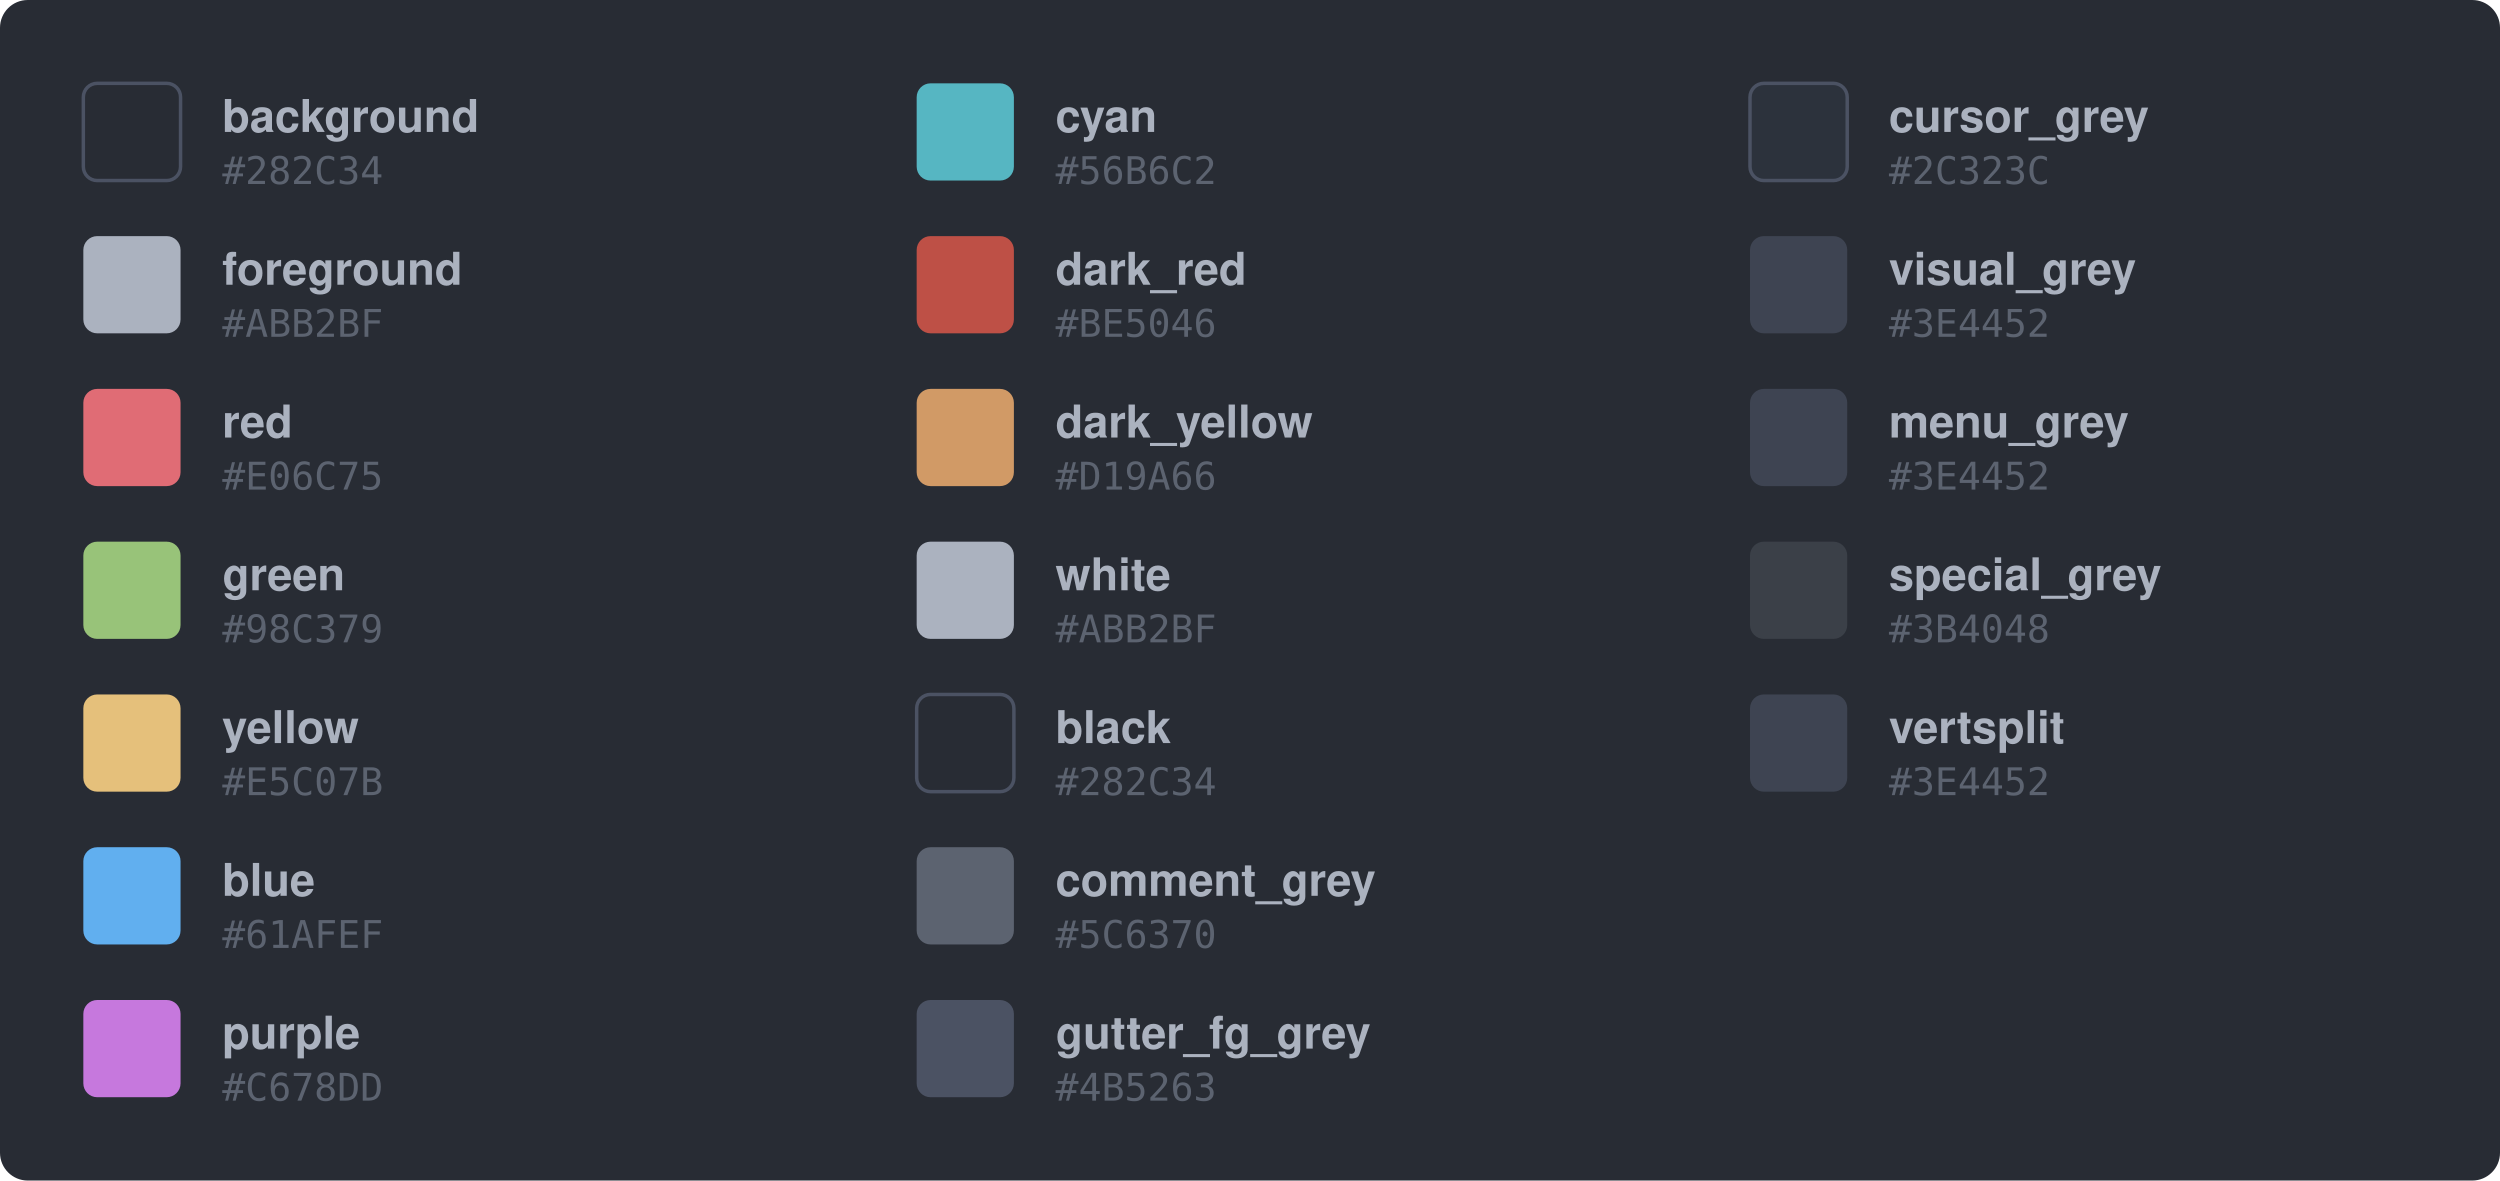
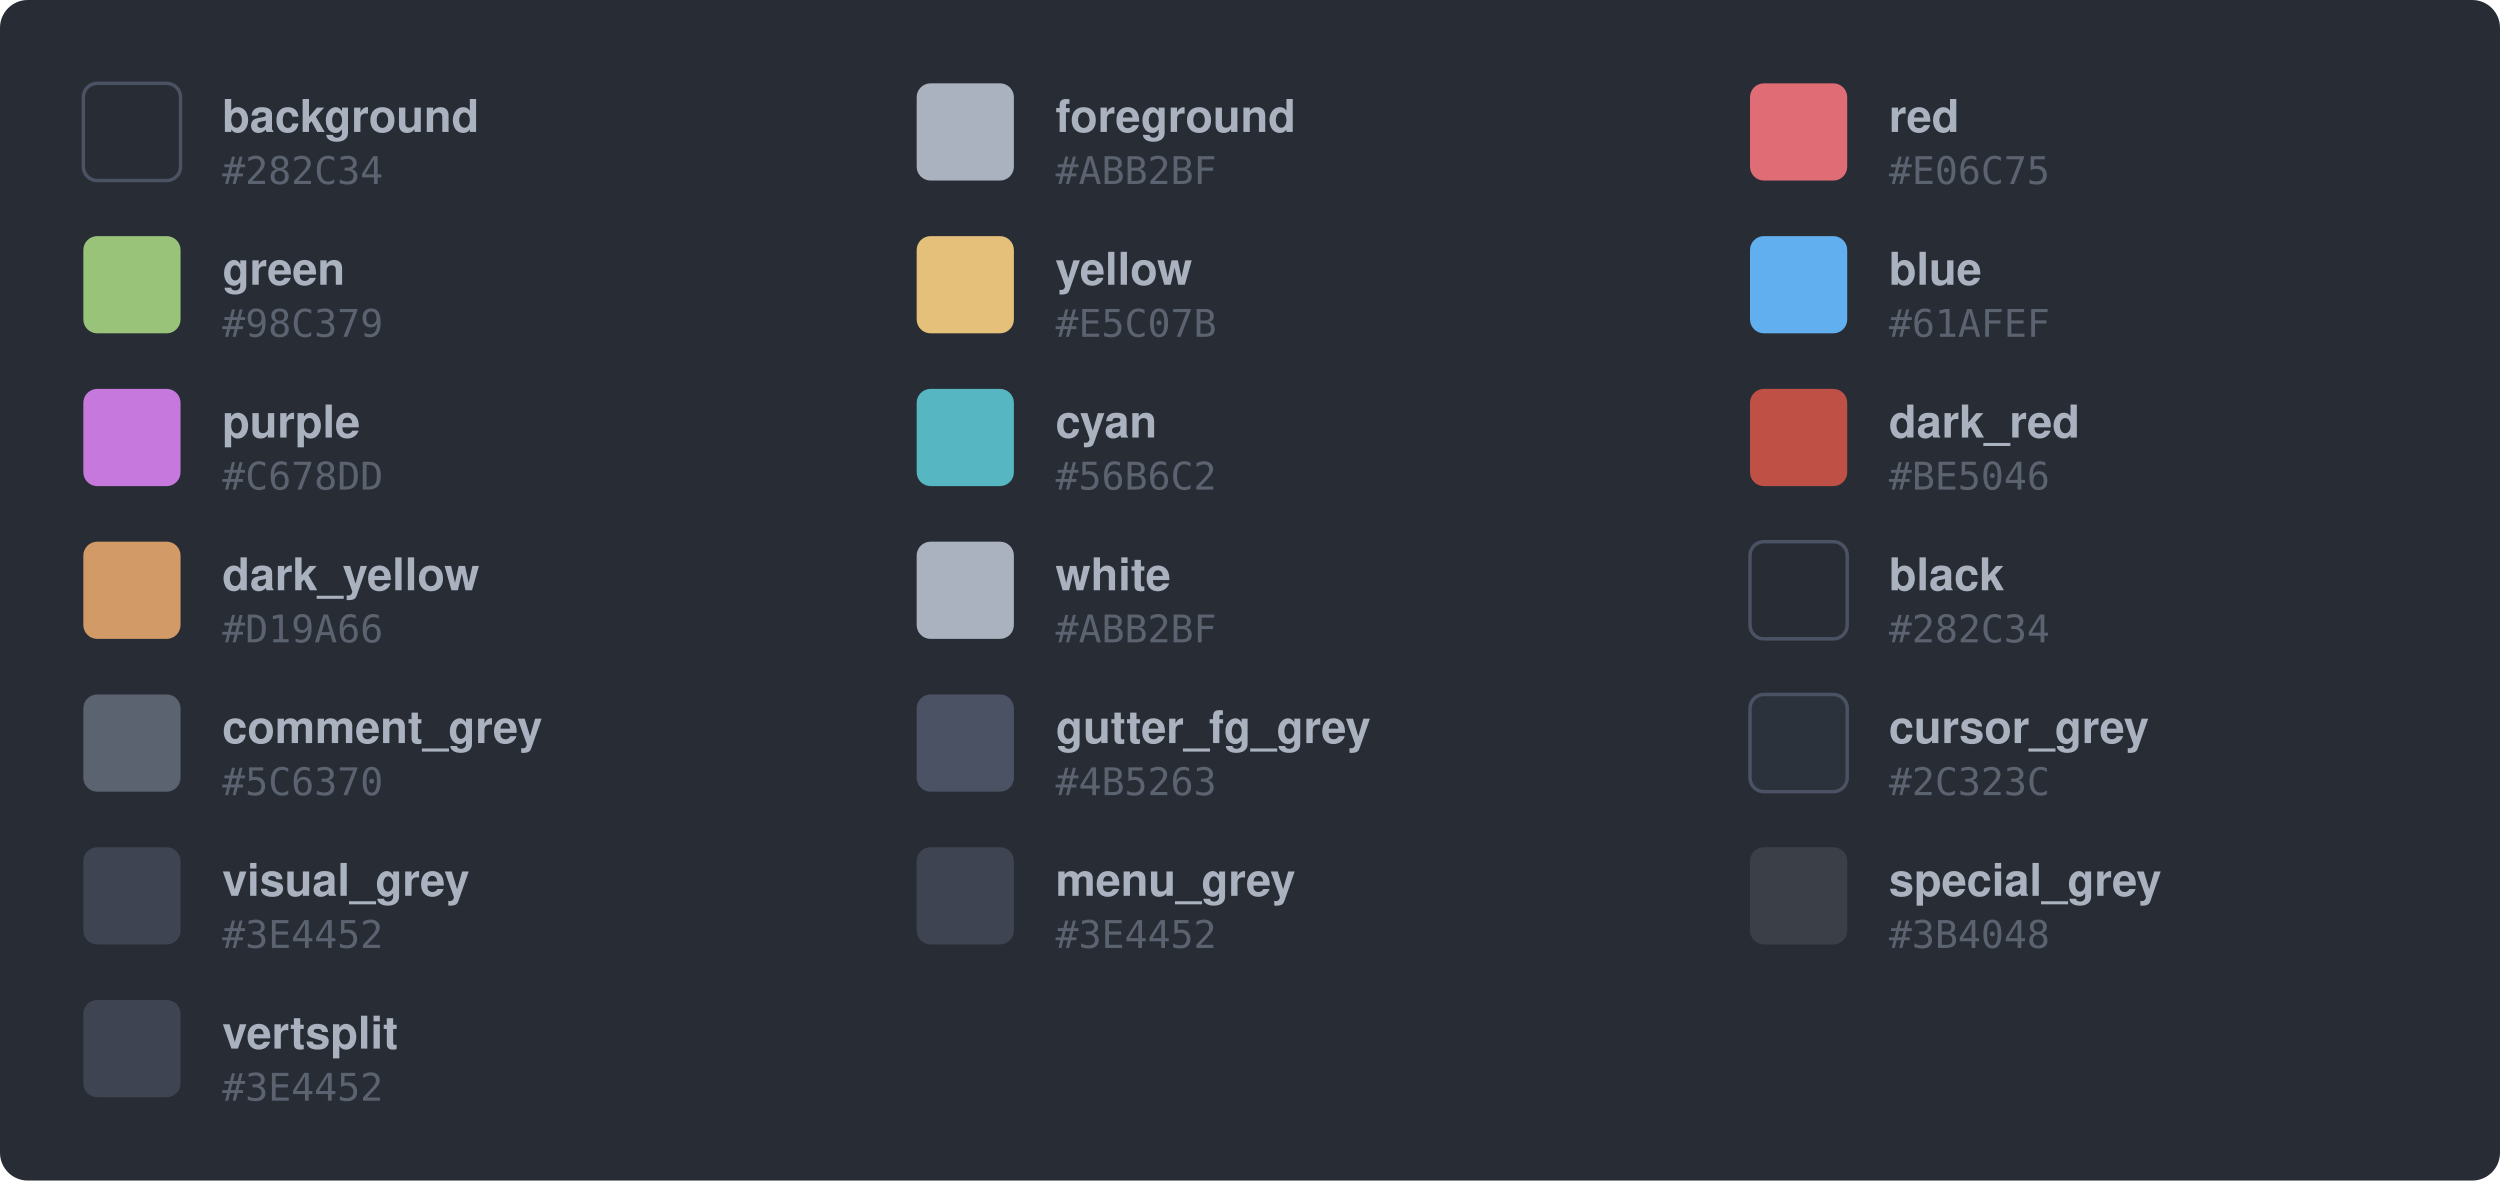
<svg xmlns="http://www.w3.org/2000/svg" width="720" height="340" viewBox="0 0 720 340" font-family="-apple-system, BlinkMacSystemFont, 'Segoe UI', Helvetica, Arial, sans-serif">
  <rect x="0" y="0" width="720" height="340" rx="8" fill="#282C34" />
  <g transform="translate(24, 24)">
    <rect x="0" y="0" width="28" height="28" rx="4" fill="#282C34" stroke="#4B5263" stroke-width="1" />
    <text x="40" y="14" fill="#ABB2BF" font-size="13" font-weight="600">background</text>
    <text x="40" y="29" fill="#5C6370" font-size="11" font-family="monospace">#282C34</text>
-     <rect x="0" y="44" width="28" height="28" rx="4" fill="#ABB2BF" />
-     <text x="40" y="58" fill="#ABB2BF" font-size="13" font-weight="600">foreground</text>
-     <text x="40" y="73" fill="#5C6370" font-size="11" font-family="monospace">#ABB2BF</text>
-     <rect x="0" y="88" width="28" height="28" rx="4" fill="#E06C75" />
-     <text x="40" y="102" fill="#ABB2BF" font-size="13" font-weight="600">red</text>
-     <text x="40" y="117" fill="#5C6370" font-size="11" font-family="monospace">#E06C75</text>
-     <rect x="0" y="132" width="28" height="28" rx="4" fill="#98C379" />
-     <text x="40" y="146" fill="#ABB2BF" font-size="13" font-weight="600">green</text>
-     <text x="40" y="161" fill="#5C6370" font-size="11" font-family="monospace">#98C379</text>
-     <rect x="0" y="176" width="28" height="28" rx="4" fill="#E5C07B" />
-     <text x="40" y="190" fill="#ABB2BF" font-size="13" font-weight="600">yellow</text>
-     <text x="40" y="205" fill="#5C6370" font-size="11" font-family="monospace">#E5C07B</text>
-     <rect x="0" y="220" width="28" height="28" rx="4" fill="#61AFEF" />
-     <text x="40" y="234" fill="#ABB2BF" font-size="13" font-weight="600">blue</text>
-     <text x="40" y="249" fill="#5C6370" font-size="11" font-family="monospace">#61AFEF</text>
-     <rect x="0" y="264" width="28" height="28" rx="4" fill="#C678DD" />
-     <text x="40" y="278" fill="#ABB2BF" font-size="13" font-weight="600">purple</text>
-     <text x="40" y="293" fill="#5C6370" font-size="11" font-family="monospace">#C678DD</text>
  </g>
  <g transform="translate(264, 24)">
+     <rect x="0" y="0" width="28" height="28" rx="4" fill="#ABB2BF" />
+     <text x="40" y="14" fill="#ABB2BF" font-size="13" font-weight="600">foreground</text>
+     <text x="40" y="29" fill="#5C6370" font-size="11" font-family="monospace">#ABB2BF</text>
+   </g>
+   <g transform="translate(504, 24)">
+     <rect x="0" y="0" width="28" height="28" rx="4" fill="#E06C75" />
+     <text x="40" y="14" fill="#ABB2BF" font-size="13" font-weight="600">red</text>
+     <text x="40" y="29" fill="#5C6370" font-size="11" font-family="monospace">#E06C75</text>
+   </g>
+   <g transform="translate(24, 68)">
+     <rect x="0" y="0" width="28" height="28" rx="4" fill="#98C379" />
+     <text x="40" y="14" fill="#ABB2BF" font-size="13" font-weight="600">green</text>
+     <text x="40" y="29" fill="#5C6370" font-size="11" font-family="monospace">#98C379</text>
+   </g>
+   <g transform="translate(264, 68)">
+     <rect x="0" y="0" width="28" height="28" rx="4" fill="#E5C07B" />
+     <text x="40" y="14" fill="#ABB2BF" font-size="13" font-weight="600">yellow</text>
+     <text x="40" y="29" fill="#5C6370" font-size="11" font-family="monospace">#E5C07B</text>
+   </g>
+   <g transform="translate(504, 68)">
+     <rect x="0" y="0" width="28" height="28" rx="4" fill="#61AFEF" />
+     <text x="40" y="14" fill="#ABB2BF" font-size="13" font-weight="600">blue</text>
+     <text x="40" y="29" fill="#5C6370" font-size="11" font-family="monospace">#61AFEF</text>
+   </g>
+   <g transform="translate(24, 112)">
+     <rect x="0" y="0" width="28" height="28" rx="4" fill="#C678DD" />
+     <text x="40" y="14" fill="#ABB2BF" font-size="13" font-weight="600">purple</text>
+     <text x="40" y="29" fill="#5C6370" font-size="11" font-family="monospace">#C678DD</text>
+   </g>
+   <g transform="translate(264, 112)">
    <rect x="0" y="0" width="28" height="28" rx="4" fill="#56B6C2" />
    <text x="40" y="14" fill="#ABB2BF" font-size="13" font-weight="600">cyan</text>
    <text x="40" y="29" fill="#5C6370" font-size="11" font-family="monospace">#56B6C2</text>
-     <rect x="0" y="44" width="28" height="28" rx="4" fill="#BE5046" />
-     <text x="40" y="58" fill="#ABB2BF" font-size="13" font-weight="600">dark_red</text>
-     <text x="40" y="73" fill="#5C6370" font-size="11" font-family="monospace">#BE5046</text>
-     <rect x="0" y="88" width="28" height="28" rx="4" fill="#D19A66" />
-     <text x="40" y="102" fill="#ABB2BF" font-size="13" font-weight="600">dark_yellow</text>
-     <text x="40" y="117" fill="#5C6370" font-size="11" font-family="monospace">#D19A66</text>
-     <rect x="0" y="132" width="28" height="28" rx="4" fill="#ABB2BF" />
-     <text x="40" y="146" fill="#ABB2BF" font-size="13" font-weight="600">white</text>
-     <text x="40" y="161" fill="#5C6370" font-size="11" font-family="monospace">#ABB2BF</text>
-     <rect x="0" y="176" width="28" height="28" rx="4" fill="#282C34" stroke="#4B5263" stroke-width="1" />
-     <text x="40" y="190" fill="#ABB2BF" font-size="13" font-weight="600">black</text>
-     <text x="40" y="205" fill="#5C6370" font-size="11" font-family="monospace">#282C34</text>
-     <rect x="0" y="220" width="28" height="28" rx="4" fill="#5C6370" />
-     <text x="40" y="234" fill="#ABB2BF" font-size="13" font-weight="600">comment_grey</text>
-     <text x="40" y="249" fill="#5C6370" font-size="11" font-family="monospace">#5C6370</text>
-     <rect x="0" y="264" width="28" height="28" rx="4" fill="#4B5263" />
-     <text x="40" y="278" fill="#ABB2BF" font-size="13" font-weight="600">gutter_fg_grey</text>
-     <text x="40" y="293" fill="#5C6370" font-size="11" font-family="monospace">#4B5263</text>
  </g>
-   <g transform="translate(504, 24)">
+   <g transform="translate(504, 112)">
+     <rect x="0" y="0" width="28" height="28" rx="4" fill="#BE5046" />
+     <text x="40" y="14" fill="#ABB2BF" font-size="13" font-weight="600">dark_red</text>
+     <text x="40" y="29" fill="#5C6370" font-size="11" font-family="monospace">#BE5046</text>
+   </g>
+   <g transform="translate(24, 156)">
+     <rect x="0" y="0" width="28" height="28" rx="4" fill="#D19A66" />
+     <text x="40" y="14" fill="#ABB2BF" font-size="13" font-weight="600">dark_yellow</text>
+     <text x="40" y="29" fill="#5C6370" font-size="11" font-family="monospace">#D19A66</text>
+   </g>
+   <g transform="translate(264, 156)">
+     <rect x="0" y="0" width="28" height="28" rx="4" fill="#ABB2BF" />
+     <text x="40" y="14" fill="#ABB2BF" font-size="13" font-weight="600">white</text>
+     <text x="40" y="29" fill="#5C6370" font-size="11" font-family="monospace">#ABB2BF</text>
+   </g>
+   <g transform="translate(504, 156)">
+     <rect x="0" y="0" width="28" height="28" rx="4" fill="#282C34" stroke="#4B5263" stroke-width="1" />
+     <text x="40" y="14" fill="#ABB2BF" font-size="13" font-weight="600">black</text>
+     <text x="40" y="29" fill="#5C6370" font-size="11" font-family="monospace">#282C34</text>
+   </g>
+   <g transform="translate(24, 200)">
+     <rect x="0" y="0" width="28" height="28" rx="4" fill="#5C6370" />
+     <text x="40" y="14" fill="#ABB2BF" font-size="13" font-weight="600">comment_grey</text>
+     <text x="40" y="29" fill="#5C6370" font-size="11" font-family="monospace">#5C6370</text>
+   </g>
+   <g transform="translate(264, 200)">
+     <rect x="0" y="0" width="28" height="28" rx="4" fill="#4B5263" />
+     <text x="40" y="14" fill="#ABB2BF" font-size="13" font-weight="600">gutter_fg_grey</text>
+     <text x="40" y="29" fill="#5C6370" font-size="11" font-family="monospace">#4B5263</text>
+   </g>
+   <g transform="translate(504, 200)">
    <rect x="0" y="0" width="28" height="28" rx="4" fill="#2C323C" stroke="#4B5263" stroke-width="1" />
    <text x="40" y="14" fill="#ABB2BF" font-size="13" font-weight="600">cursor_grey</text>
    <text x="40" y="29" fill="#5C6370" font-size="11" font-family="monospace">#2C323C</text>
-     <rect x="0" y="44" width="28" height="28" rx="4" fill="#3E4452" />
-     <text x="40" y="58" fill="#ABB2BF" font-size="13" font-weight="600">visual_grey</text>
-     <text x="40" y="73" fill="#5C6370" font-size="11" font-family="monospace">#3E4452</text>
-     <rect x="0" y="88" width="28" height="28" rx="4" fill="#3E4452" />
-     <text x="40" y="102" fill="#ABB2BF" font-size="13" font-weight="600">menu_grey</text>
-     <text x="40" y="117" fill="#5C6370" font-size="11" font-family="monospace">#3E4452</text>
-     <rect x="0" y="132" width="28" height="28" rx="4" fill="#3B4048" />
-     <text x="40" y="146" fill="#ABB2BF" font-size="13" font-weight="600">special_grey</text>
-     <text x="40" y="161" fill="#5C6370" font-size="11" font-family="monospace">#3B4048</text>
-     <rect x="0" y="176" width="28" height="28" rx="4" fill="#3E4452" />
-     <text x="40" y="190" fill="#ABB2BF" font-size="13" font-weight="600">vertsplit</text>
-     <text x="40" y="205" fill="#5C6370" font-size="11" font-family="monospace">#3E4452</text>
+   </g>
+   <g transform="translate(24, 244)">
+     <rect x="0" y="0" width="28" height="28" rx="4" fill="#3E4452" />
+     <text x="40" y="14" fill="#ABB2BF" font-size="13" font-weight="600">visual_grey</text>
+     <text x="40" y="29" fill="#5C6370" font-size="11" font-family="monospace">#3E4452</text>
+   </g>
+   <g transform="translate(264, 244)">
+     <rect x="0" y="0" width="28" height="28" rx="4" fill="#3E4452" />
+     <text x="40" y="14" fill="#ABB2BF" font-size="13" font-weight="600">menu_grey</text>
+     <text x="40" y="29" fill="#5C6370" font-size="11" font-family="monospace">#3E4452</text>
+   </g>
+   <g transform="translate(504, 244)">
+     <rect x="0" y="0" width="28" height="28" rx="4" fill="#3B4048" />
+     <text x="40" y="14" fill="#ABB2BF" font-size="13" font-weight="600">special_grey</text>
+     <text x="40" y="29" fill="#5C6370" font-size="11" font-family="monospace">#3B4048</text>
+   </g>
+   <g transform="translate(24, 288)">
+     <rect x="0" y="0" width="28" height="28" rx="4" fill="#3E4452" />
+     <text x="40" y="14" fill="#ABB2BF" font-size="13" font-weight="600">vertsplit</text>
+     <text x="40" y="29" fill="#5C6370" font-size="11" font-family="monospace">#3E4452</text>
  </g>
</svg>
